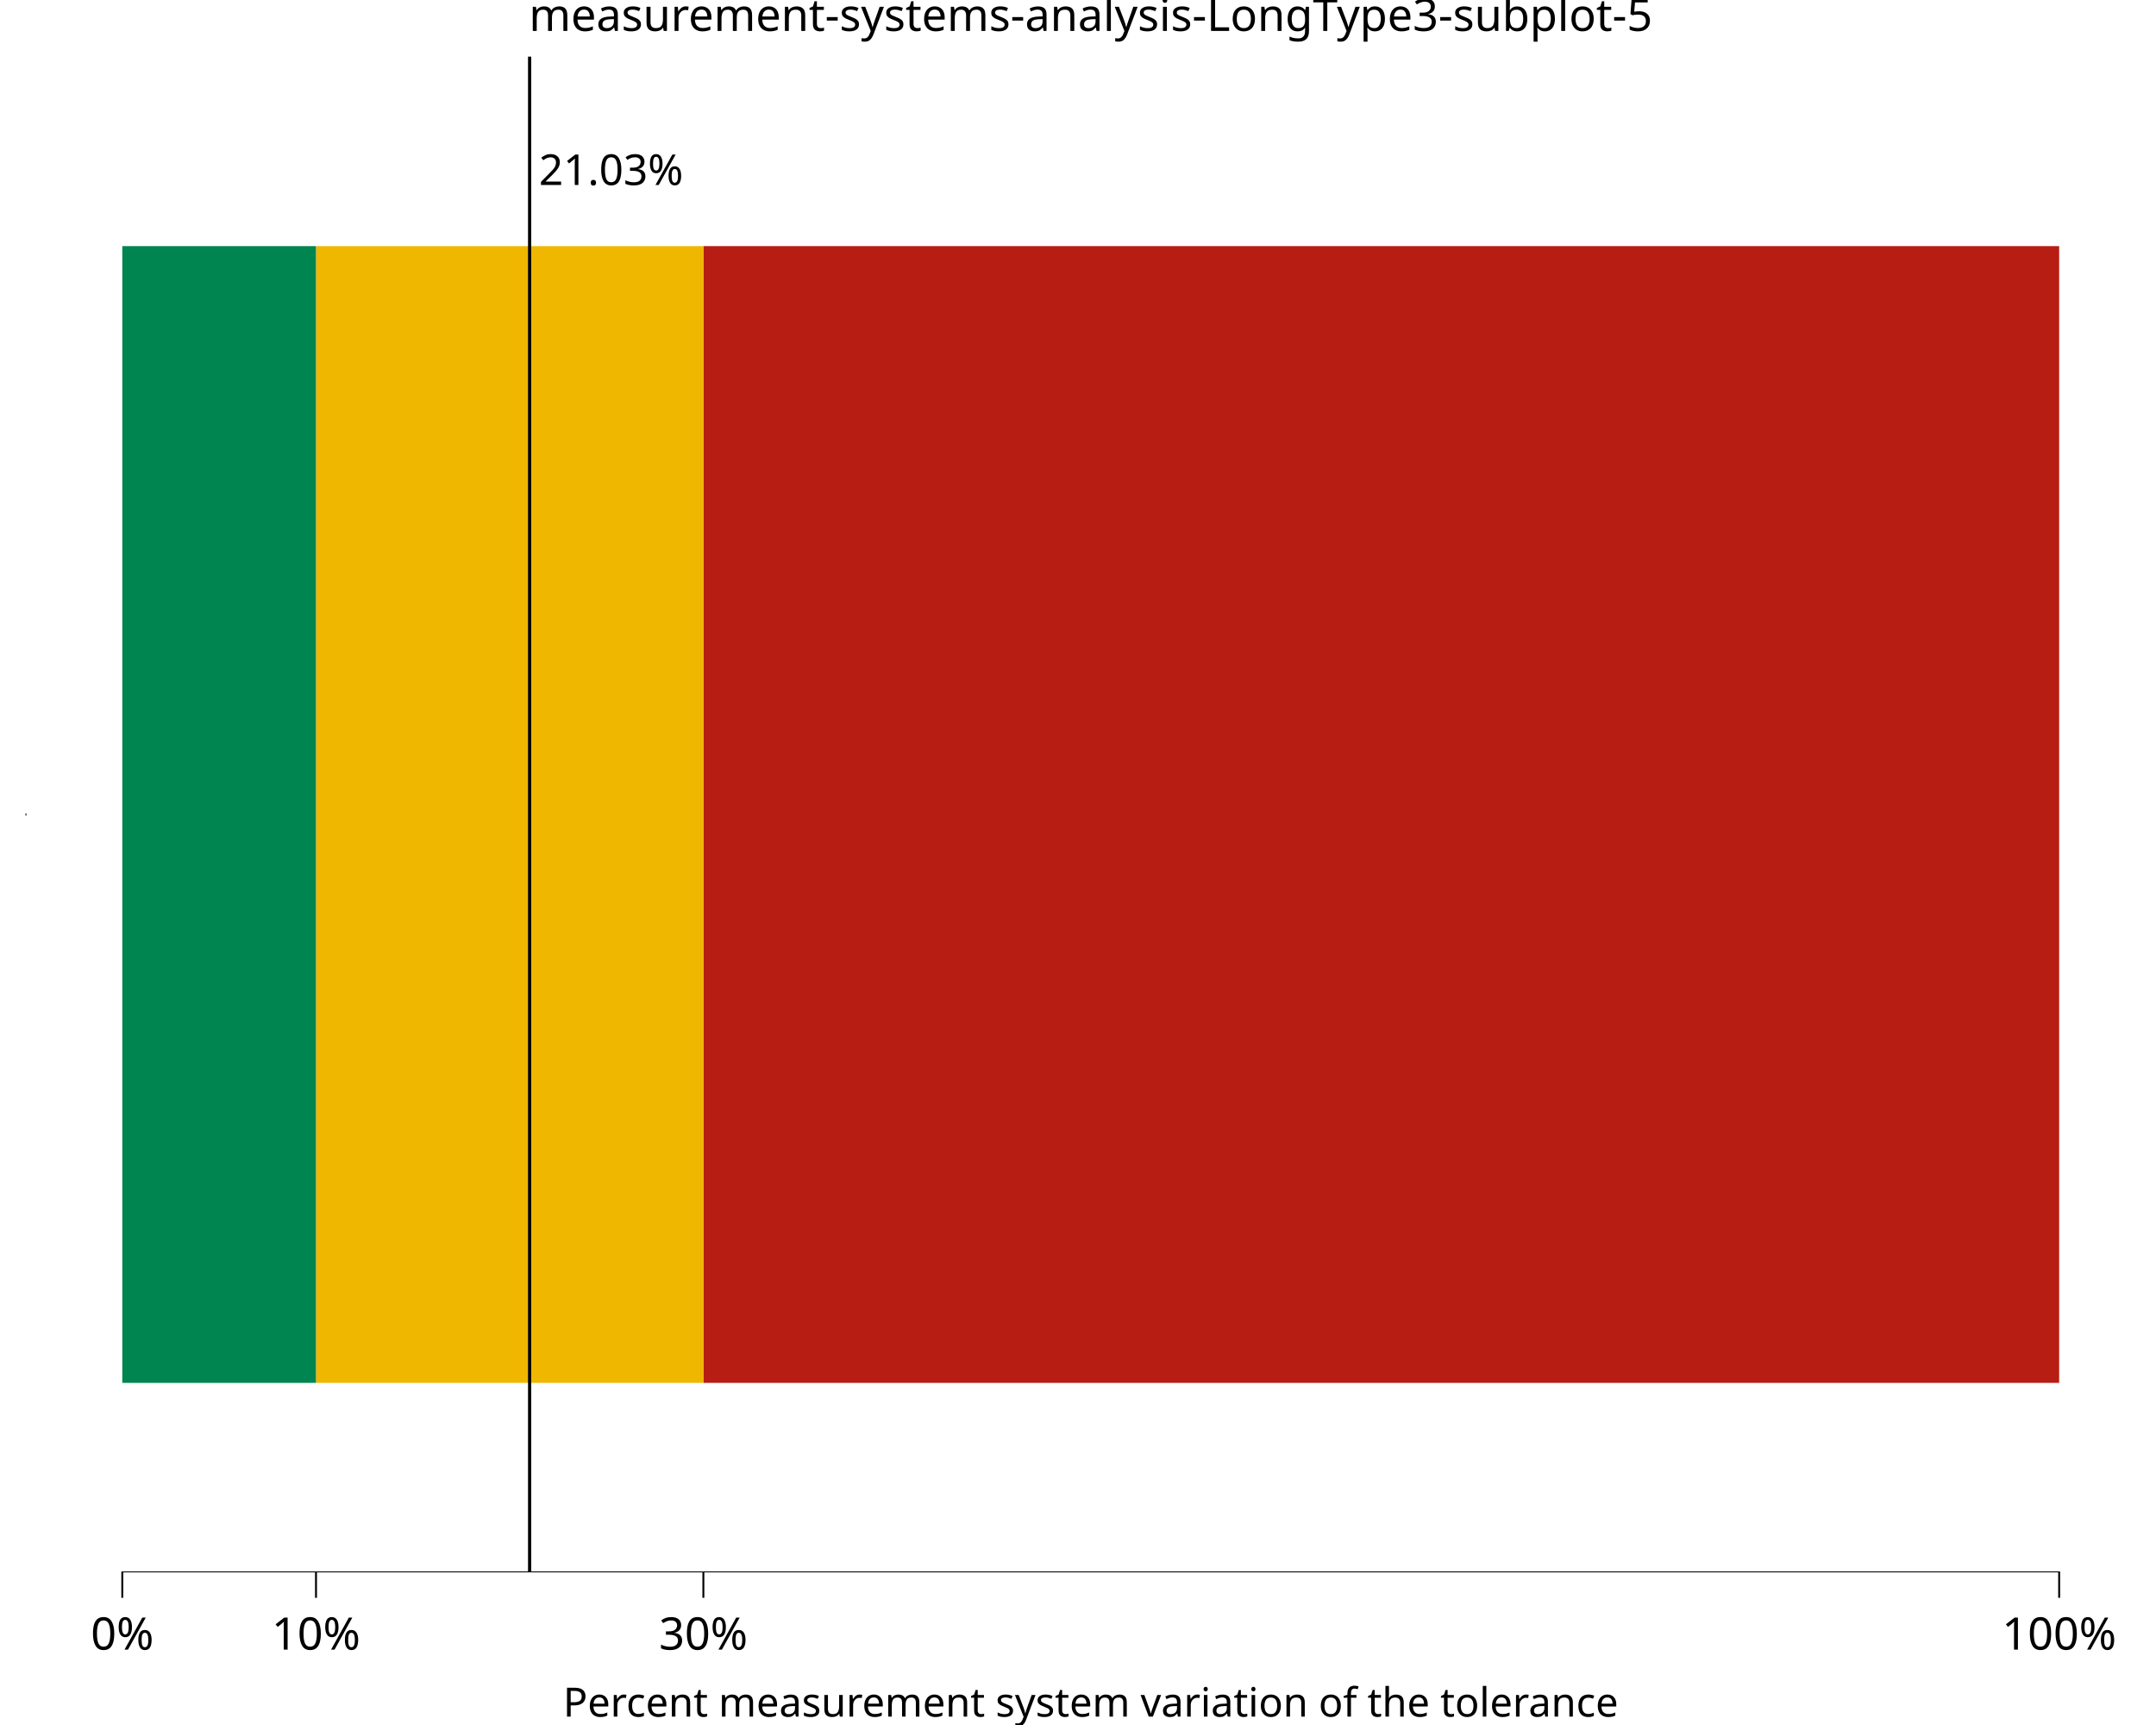
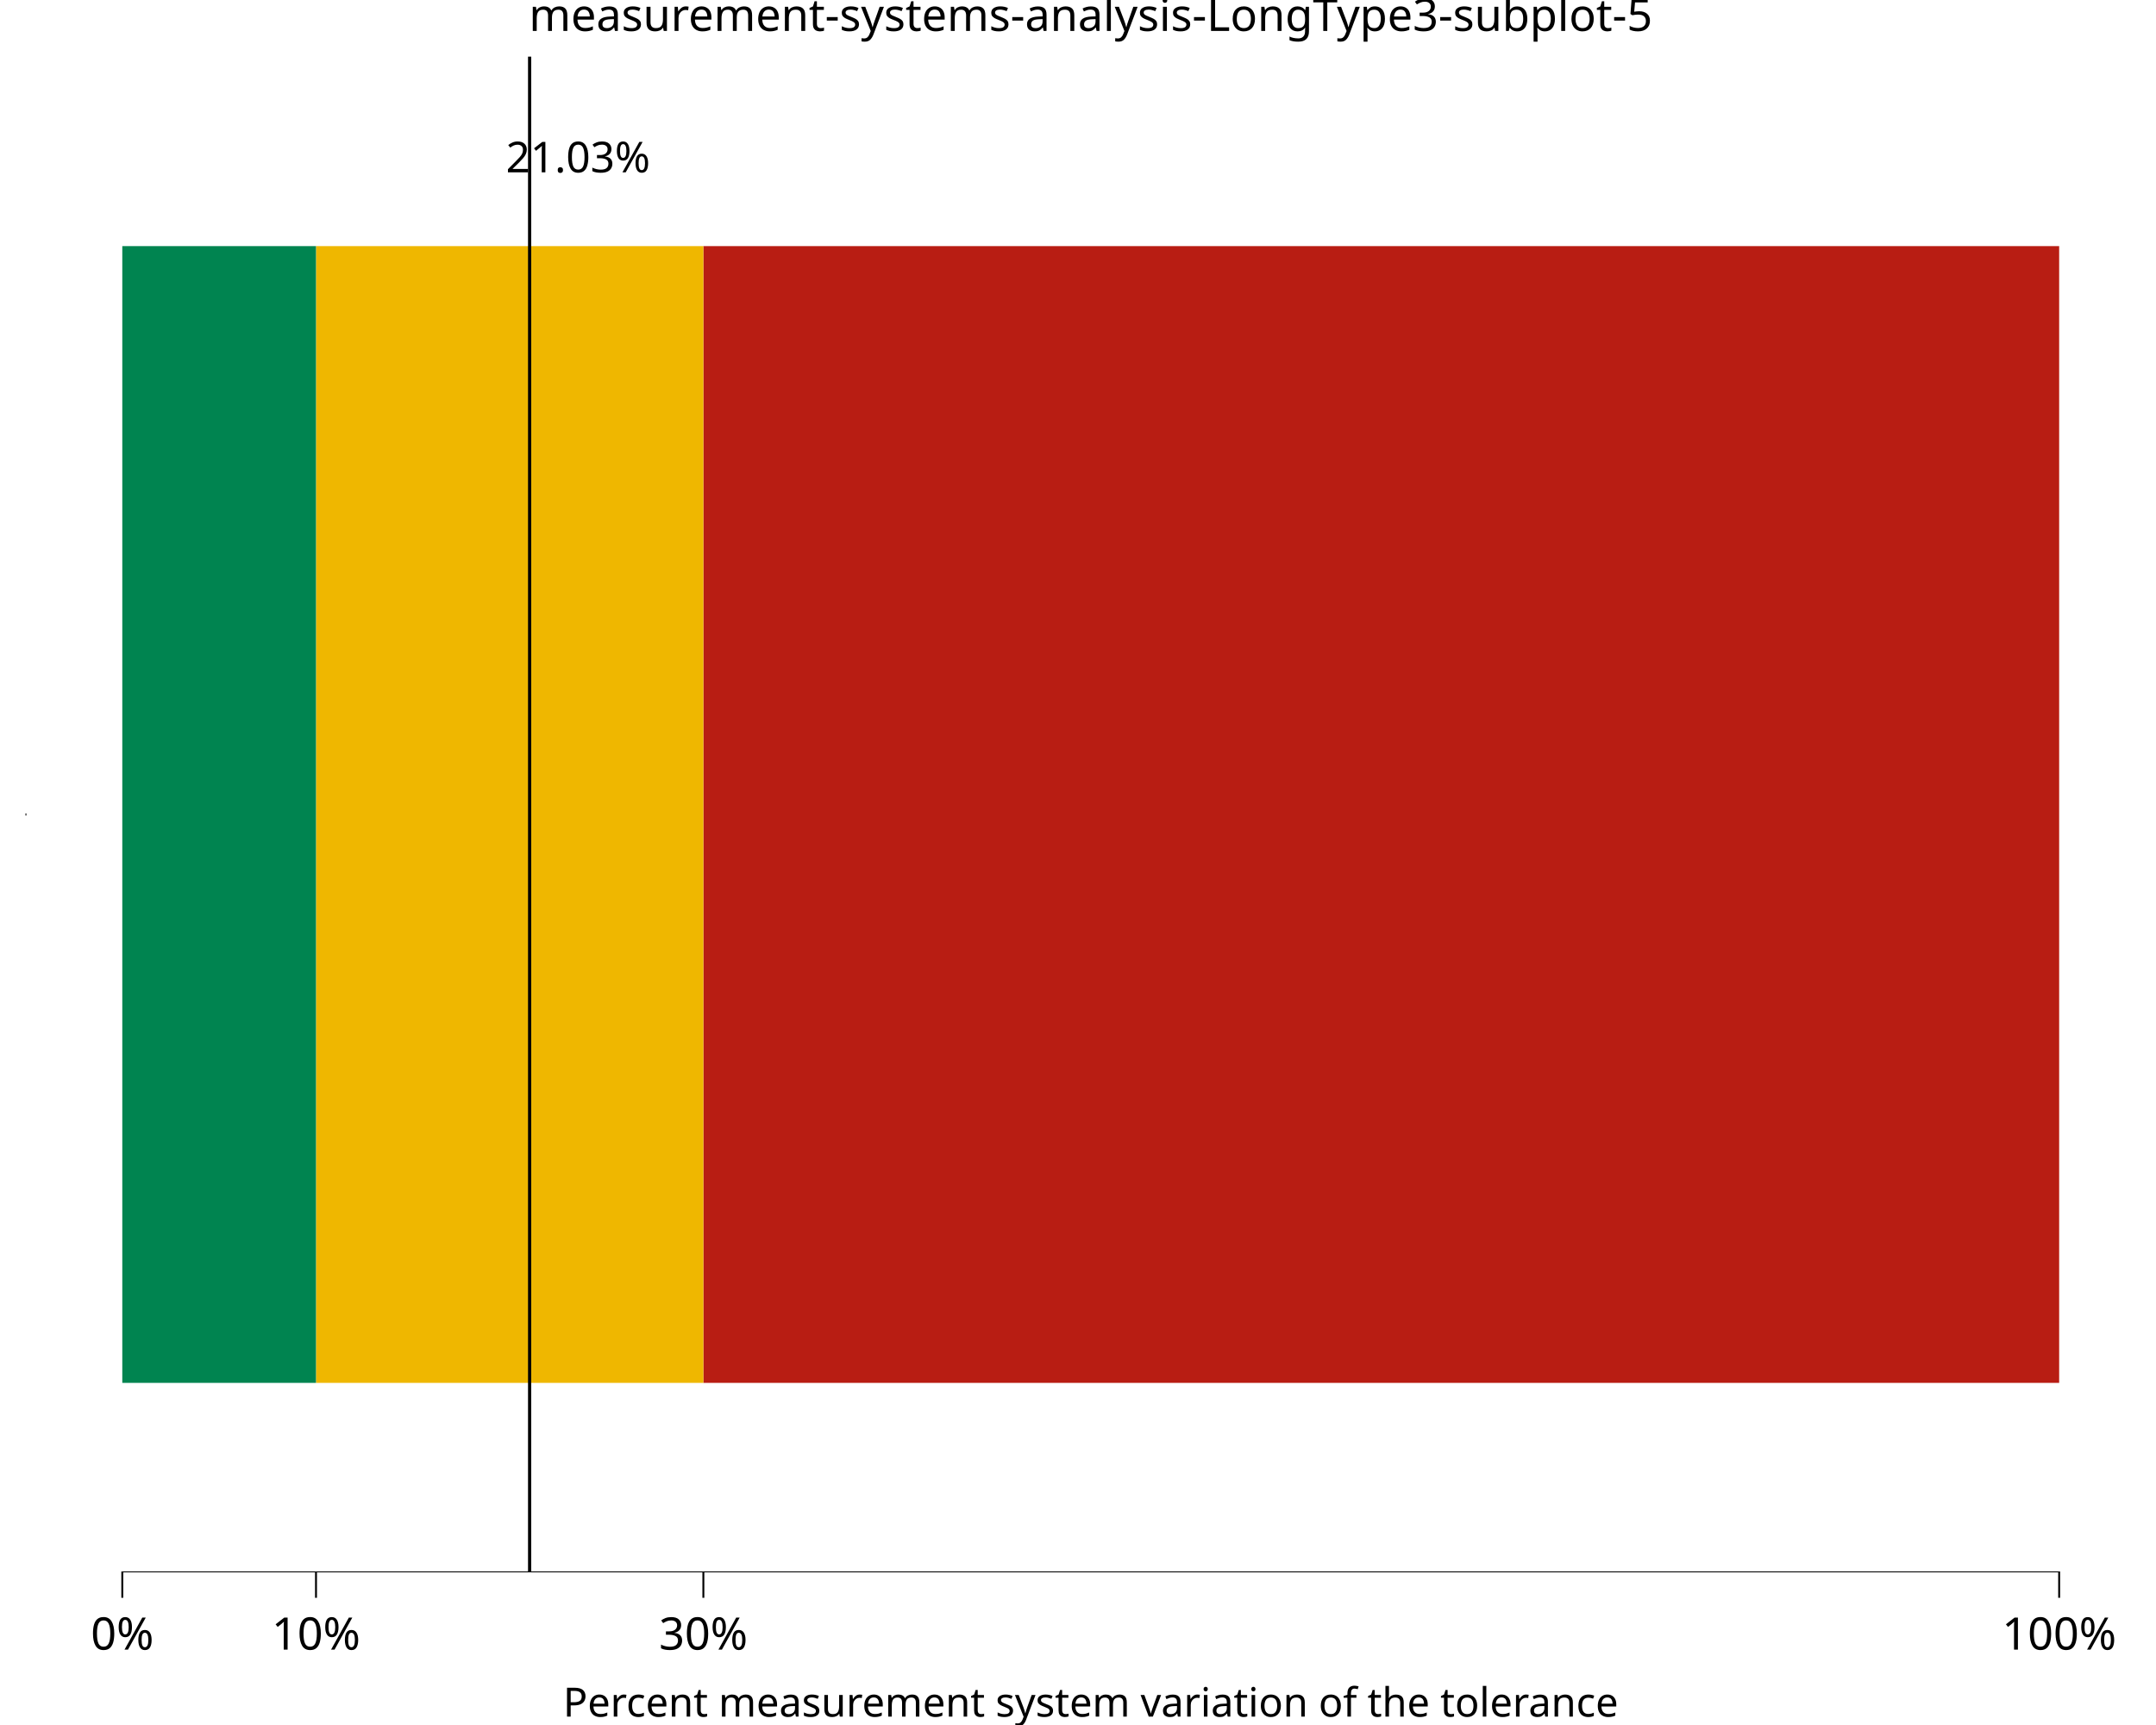
<svg xmlns="http://www.w3.org/2000/svg" class="svglite" data-engine-version="2.0" width="720.00pt" height="576.00pt" viewBox="0 0 720.00 576.00">
  <defs>
    <style type="text/css">
    .svglite line, .svglite polyline, .svglite polygon, .svglite path, .svglite rect, .svglite circle {
      fill: none;
      stroke: #000000;
      stroke-linecap: round;
      stroke-linejoin: round;
      stroke-miterlimit: 10.00;
    }
  </style>
  </defs>
  <rect width="100%" height="100%" style="stroke: none; fill: #FFFFFF;" />
  <defs>
    <clipPath id="cpMC4wMHw3MjAuMDB8MC4wMHw1NzYuMDA=">
      <rect x="0.00" y="0.00" width="720.00" height="576.00" />
    </clipPath>
  </defs>
  <g clip-path="url(#cpMC4wMHw3MjAuMDB8MC4wMHw1NzYuMDA=)">
    <rect x="0.00" y="0.00" width="720.00" height="576.00" style="stroke-width: 10.67; stroke: none;" />
  </g>
  <defs>
    <clipPath id="cpOC41MHw3MjAuMDB8MTguOTJ8NTI1LjAz">
      <rect x="8.50" y="18.92" width="711.50" height="506.11" />
    </clipPath>
  </defs>
  <g clip-path="url(#cpOC41MHw3MjAuMDB8MTguOTJ8NTI1LjAz)">
    <rect x="8.50" y="18.92" width="711.50" height="506.11" style="stroke-width: 10.67; stroke: none;" />
    <rect x="234.89" y="82.18" width="452.77" height="379.58" style="stroke-width: 1.07; stroke: none; stroke-linecap: square; stroke-linejoin: miter; fill: #B81D13;" />
    <rect x="105.53" y="82.18" width="129.36" height="379.58" style="stroke-width: 1.07; stroke: none; stroke-linecap: square; stroke-linejoin: miter; fill: #EFB700;" />
    <rect x="40.84" y="82.18" width="64.68" height="379.58" style="stroke-width: 1.07; stroke: none; stroke-linecap: square; stroke-linejoin: miter; fill: #008450;" />
    <line x1="176.87" y1="525.03" x2="176.87" y2="18.92" style="stroke-width: 1.07; stroke-linecap: butt;" />
    <line x1="40.53" y1="525.03" x2="687.98" y2="525.03" style="stroke-width: 0.64; stroke-linecap: butt;" />
    <line x1="8.50" y1="272.29" x2="8.50" y2="271.65" style="stroke-width: 0.64; stroke-linecap: butt;" />
-     <text x="204.07" y="61.77" text-anchor="middle" style="font-size: 14.23px; font-family: sans;" textLength="48.25px" lengthAdjust="spacingAndGlyphs">21.03%</text>
+     <text x="193.04" y="57.55" text-anchor="middle" style="font-size: 14.23px; font-family: sans;" textLength="48.25px" lengthAdjust="spacingAndGlyphs">21.03%</text>
    <rect x="8.50" y="18.92" width="711.50" height="506.11" style="stroke-width: 0.00; stroke: none;" />
  </g>
  <g clip-path="url(#cpMC4wMHw3MjAuMDB8MC4wMHw1NzYuMDA=)">
    <polyline points="8.50,525.03 8.50,18.92 " style="stroke-width: 0.00; stroke: none; stroke-linecap: butt;" />
    <polyline points="8.50,525.03 720.00,525.03 " style="stroke-width: 0.00; stroke: none; stroke-linecap: butt;" />
    <polyline points="40.84,533.53 40.84,525.03 " style="stroke-width: 0.64; stroke-linecap: butt;" />
    <polyline points="105.53,533.53 105.53,525.03 " style="stroke-width: 0.64; stroke-linecap: butt;" />
    <polyline points="234.89,533.53 234.89,525.03 " style="stroke-width: 0.64; stroke-linecap: butt;" />
    <polyline points="687.66,533.53 687.66,525.03 " style="stroke-width: 0.64; stroke-linecap: butt;" />
    <text x="40.84" y="550.83" text-anchor="middle" style="font-size: 15.00px; font-family: sans;" textLength="21.68px" lengthAdjust="spacingAndGlyphs">0%</text>
    <text x="105.53" y="550.83" text-anchor="middle" style="font-size: 15.00px; font-family: sans;" textLength="30.02px" lengthAdjust="spacingAndGlyphs">10%</text>
    <text x="234.89" y="550.83" text-anchor="middle" style="font-size: 15.00px; font-family: sans;" textLength="30.02px" lengthAdjust="spacingAndGlyphs">30%</text>
    <text x="687.66" y="550.83" text-anchor="middle" style="font-size: 15.00px; font-family: sans;" textLength="38.37px" lengthAdjust="spacingAndGlyphs">100%</text>
    <text x="364.25" y="573.20" text-anchor="middle" style="font-size: 13.50px; font-family: sans;" textLength="330.97px" lengthAdjust="spacingAndGlyphs">Percent measurement system variation of the tolerance</text>
    <text x="364.25" y="10.32" text-anchor="middle" style="font-size: 15.00px; font-family: sans;" textLength="357.73px" lengthAdjust="spacingAndGlyphs">measurement-systems-analysis-LongType3-subplot-5</text>
  </g>
</svg>
